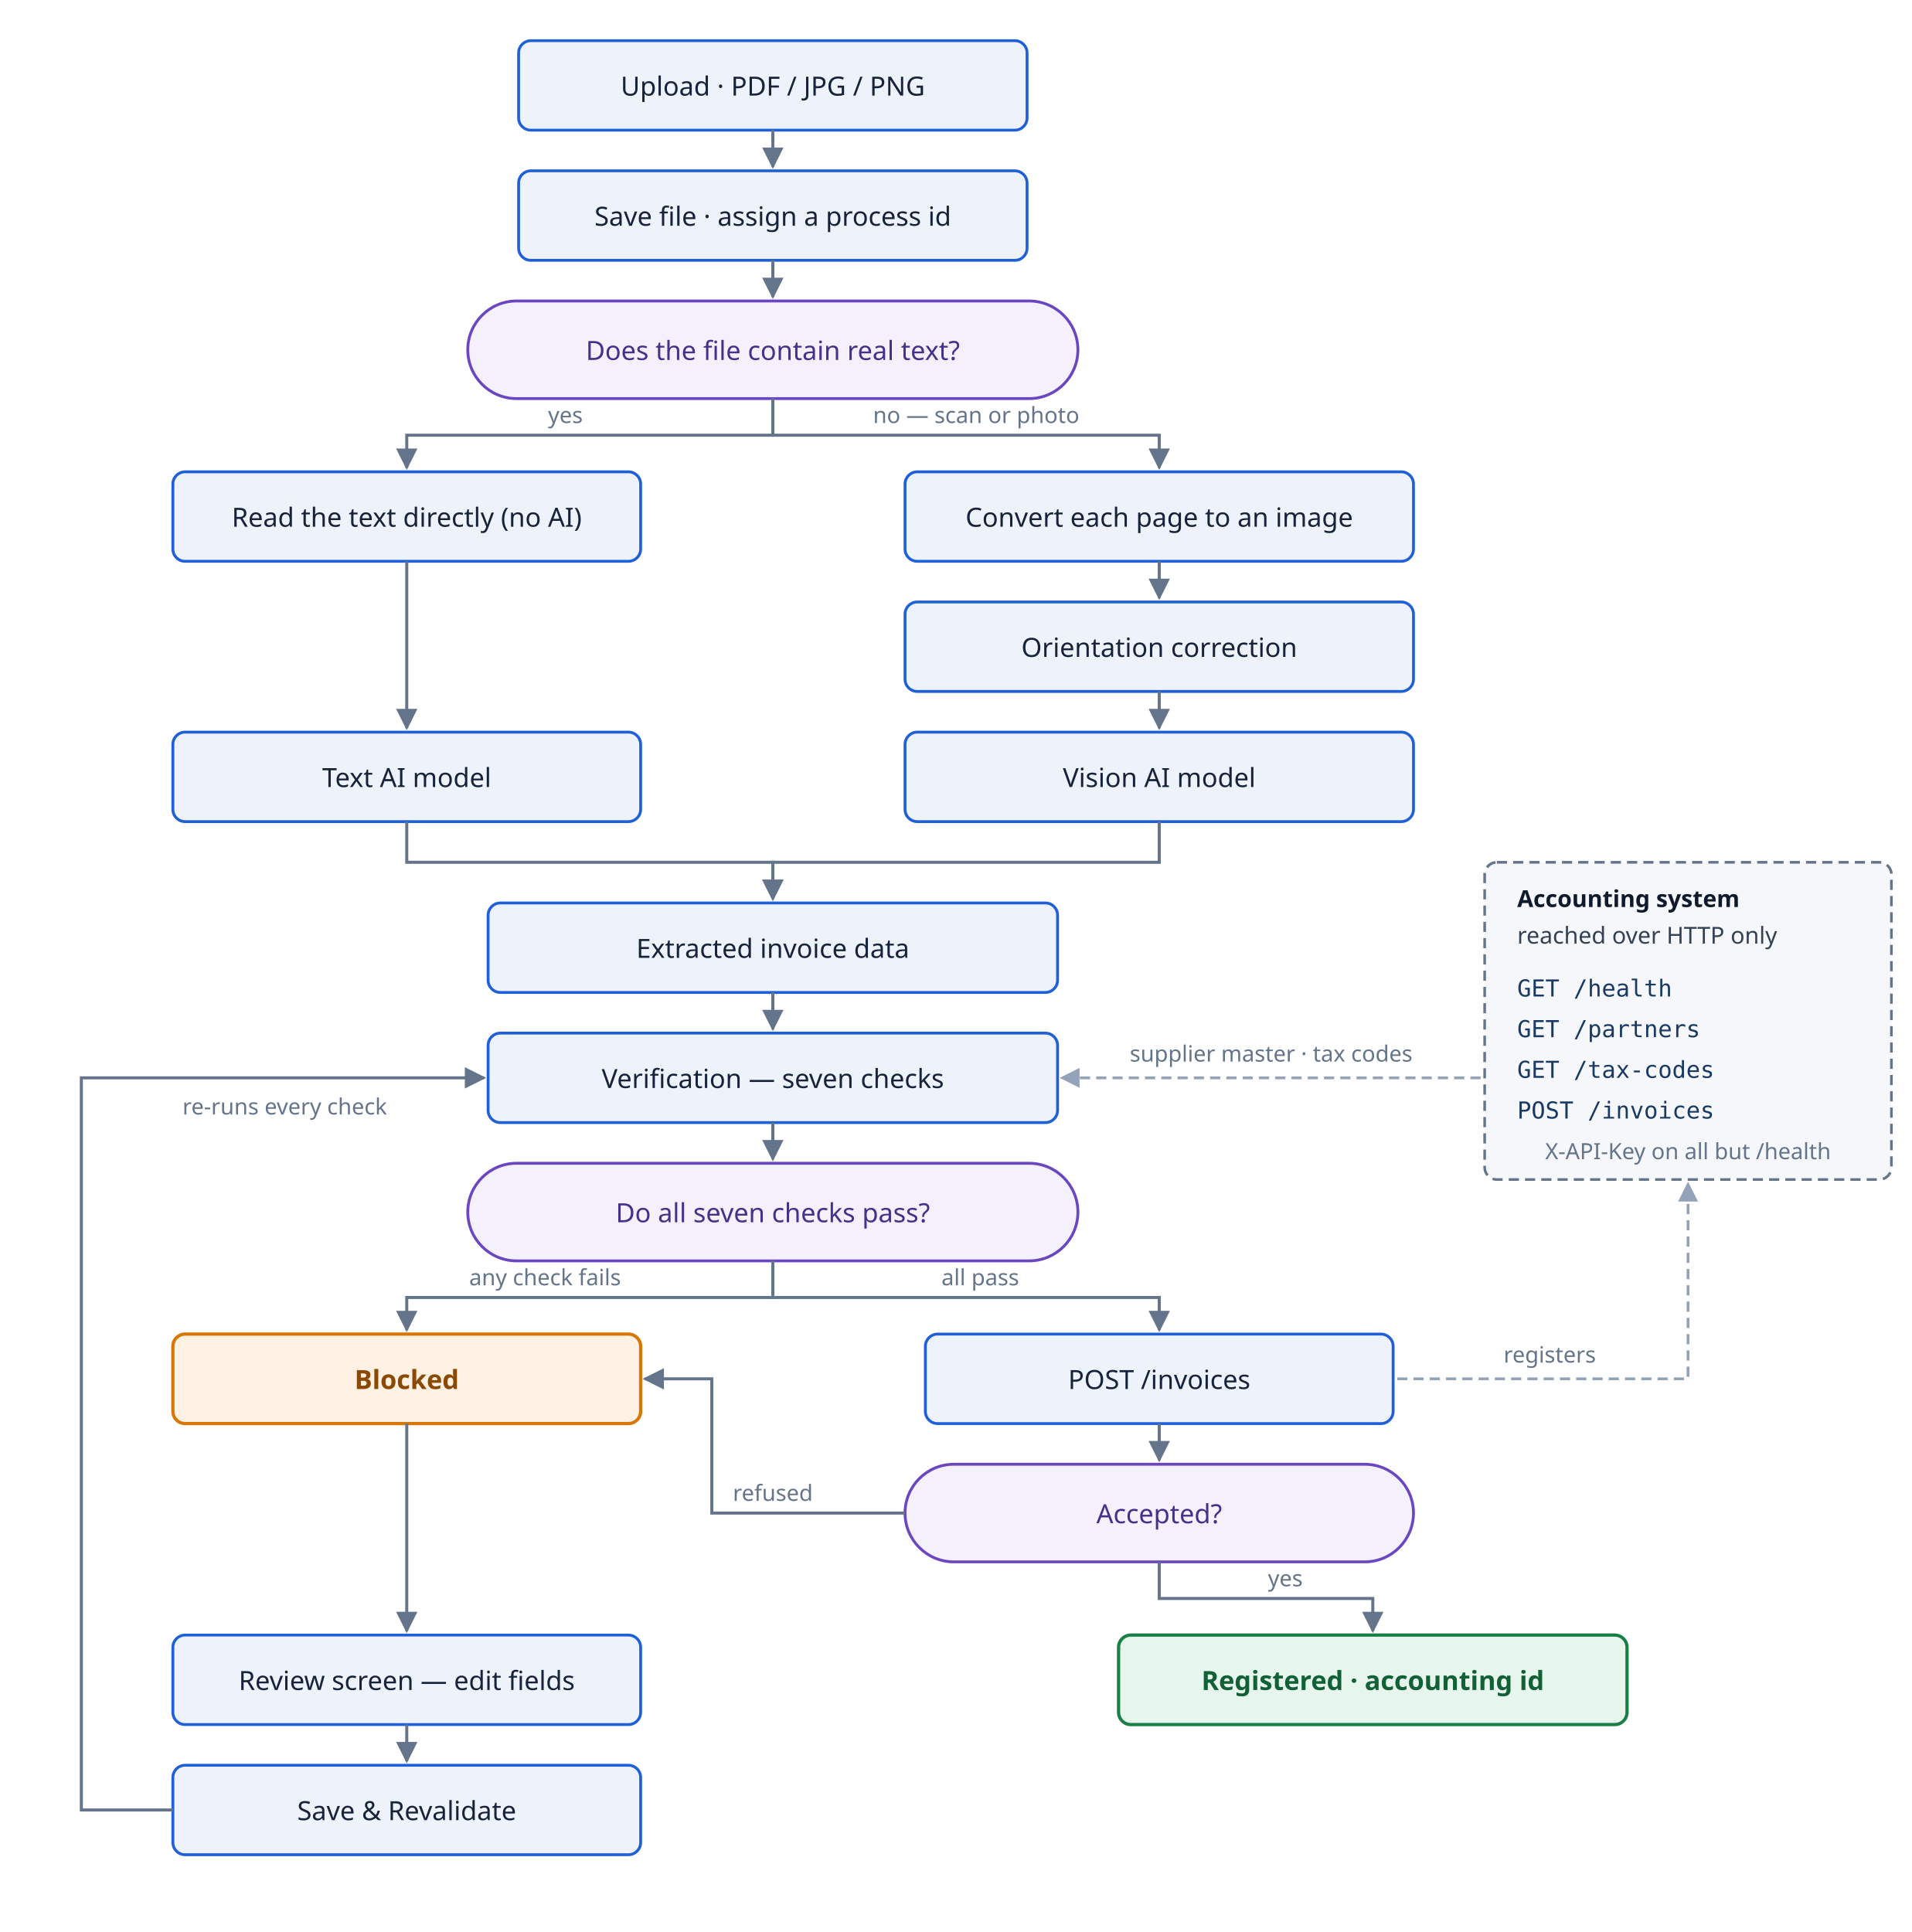
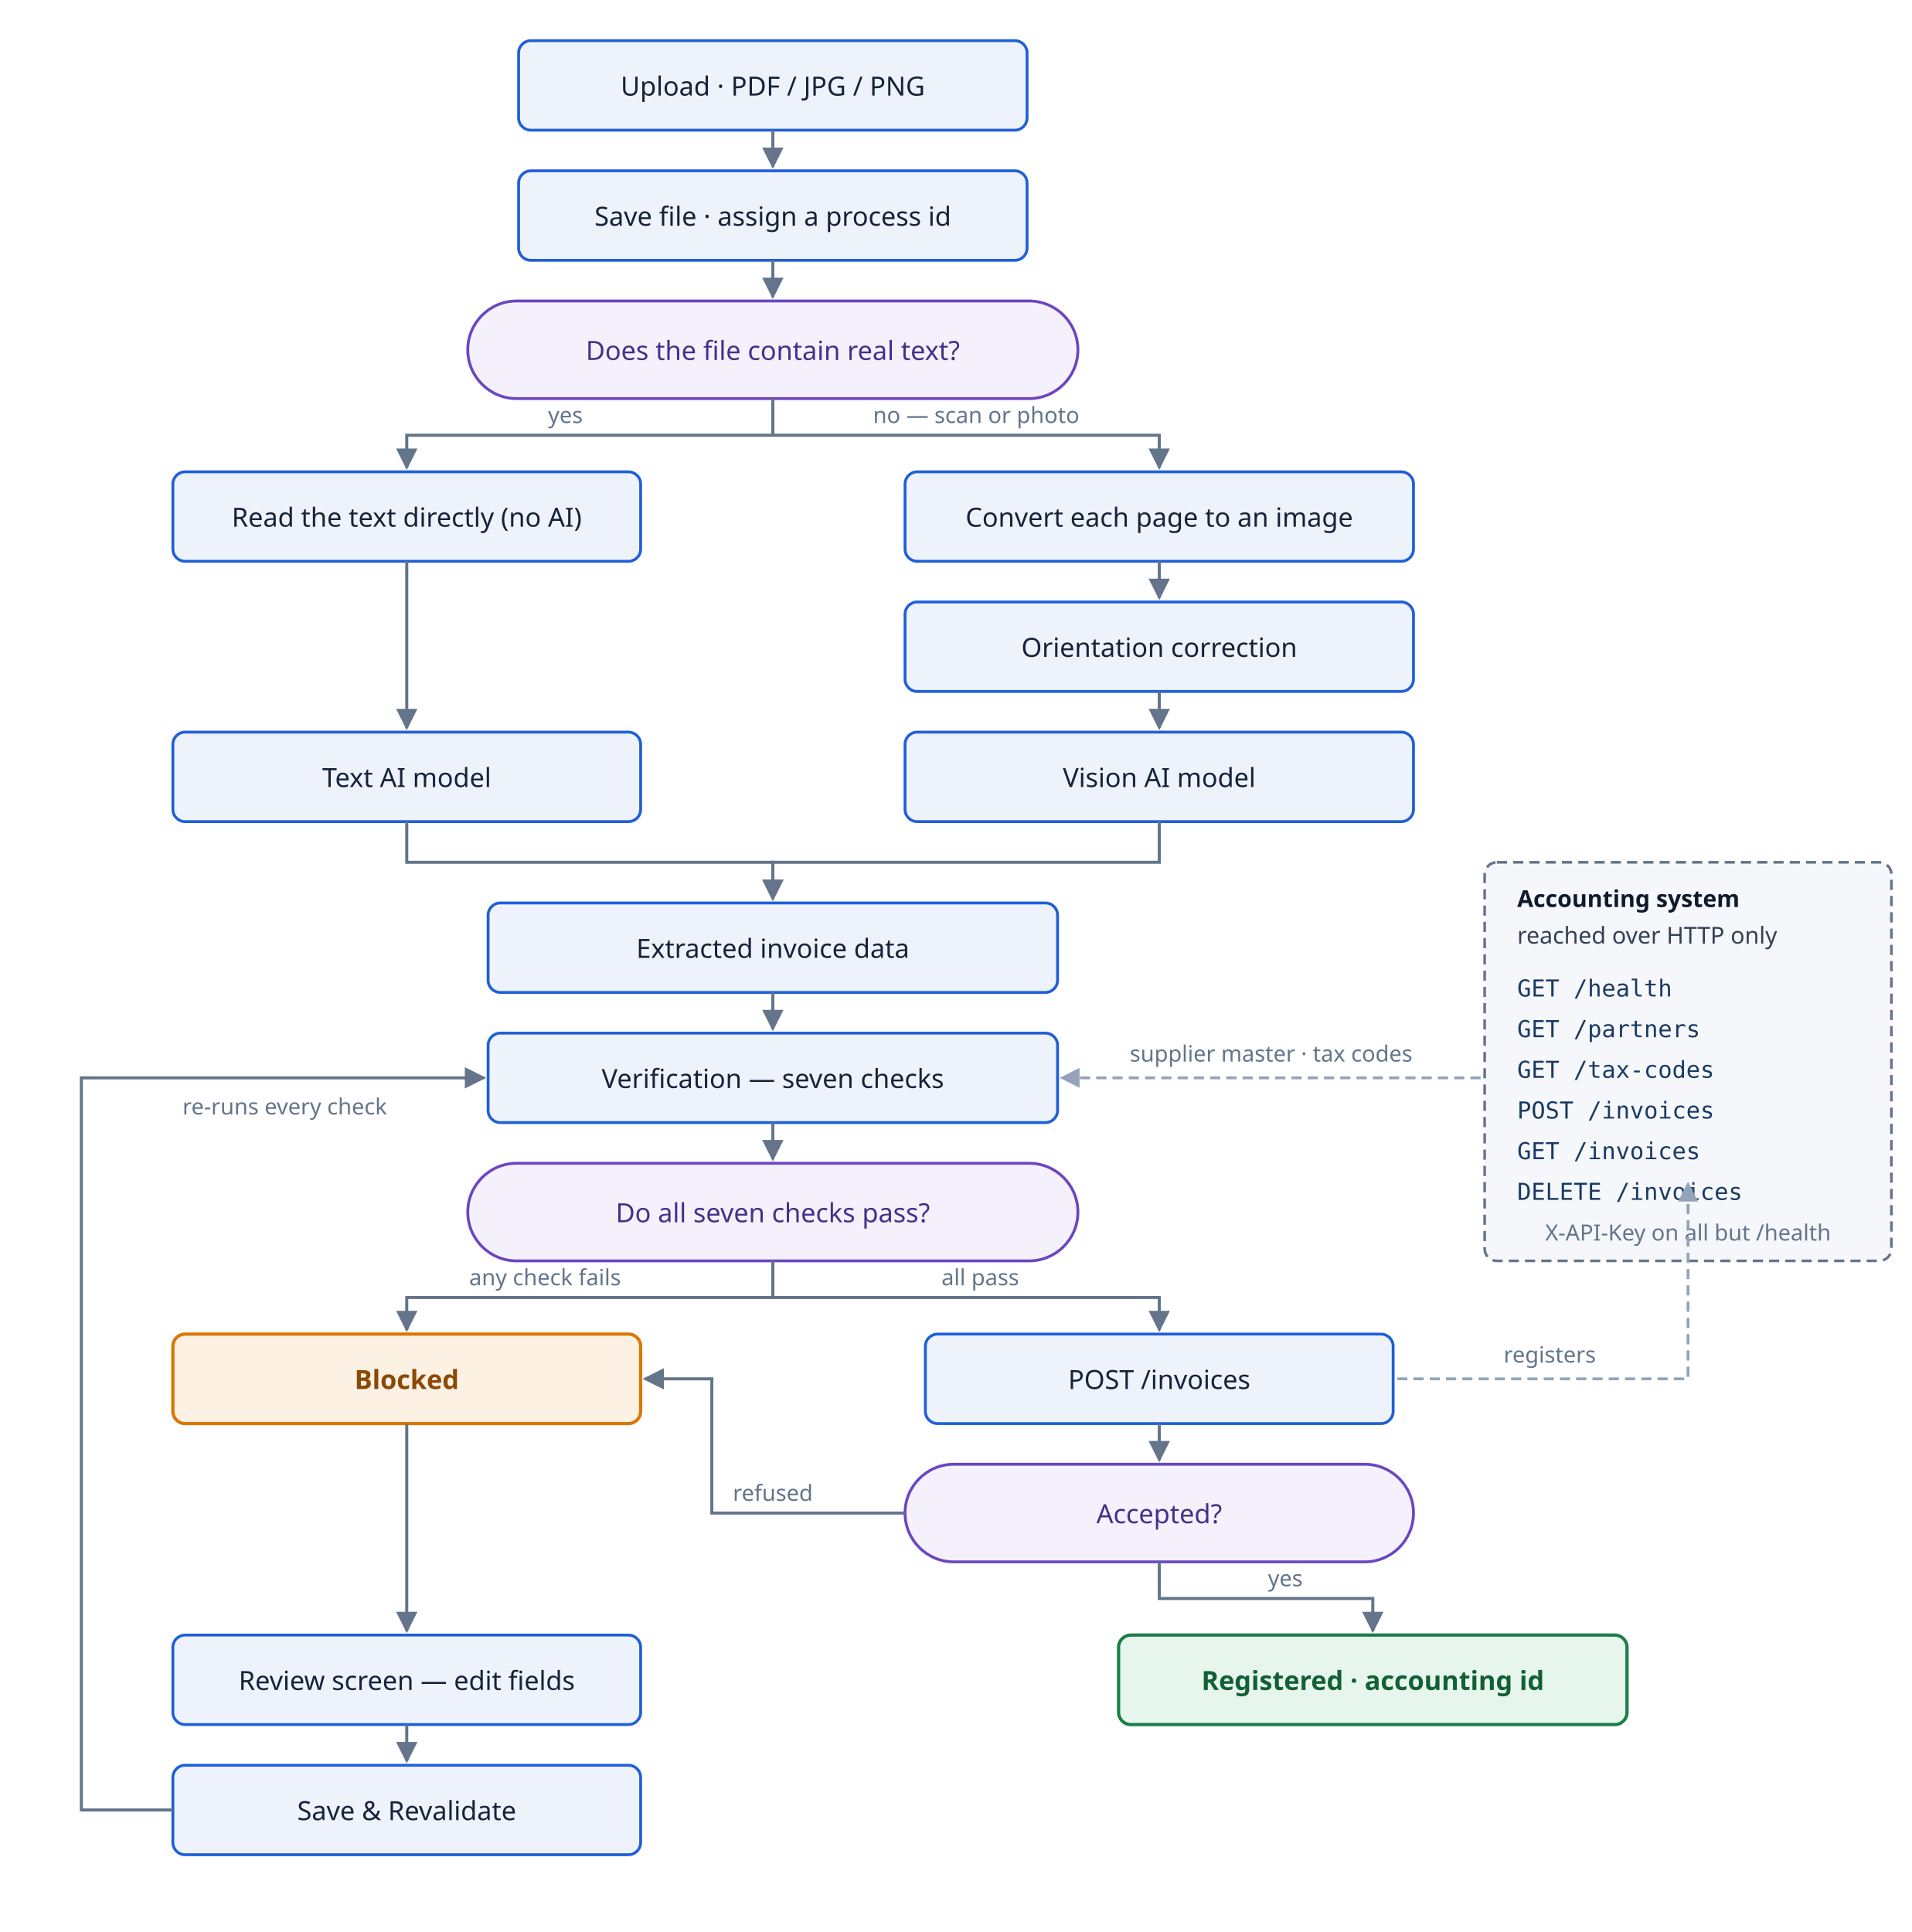
<svg xmlns="http://www.w3.org/2000/svg" viewBox="0 0 940 950" width="940" height="950" font-family="Segoe UI, system-ui, sans-serif">
  <defs>
    <marker id="a" viewBox="0 0 10 10" refX="9" refY="5" markerWidth="7" markerHeight="7" orient="auto-start-reverse">
      <path d="M 0 0 L 10 5 L 0 10 z" fill="#64748b" />
    </marker>
    <marker id="ad" viewBox="0 0 10 10" refX="9" refY="5" markerWidth="7" markerHeight="7" orient="auto-start-reverse">
      <path d="M 0 0 L 10 5 L 0 10 z" fill="#94a3b8" />
    </marker>
  </defs>
  <style>
    .box  { fill:#eef3fb; stroke:#1f5fd8; stroke-width:1.4; }
    .dec  { fill:#f4f1fc; stroke:#6b46c1; stroke-width:1.4; }
    .warn { fill:#fdf1e3; stroke:#d97706; stroke-width:1.6; }
    .good { fill:#e7f6ed; stroke:#1a7f47; stroke-width:1.6; }
    .api  { fill:#f5f7fa; stroke:#64748b; stroke-width:1.3; stroke-dasharray:5 3; }
    .t    { font-size:13px; fill:#16233a; text-anchor:middle; }
    .td   { font-size:13px; fill:#43318a; text-anchor:middle; }
    .tw   { font-size:13px; fill:#8a4a06; text-anchor:middle; font-weight:600; }
    .tg   { font-size:13px; fill:#126035; text-anchor:middle; font-weight:600; }
    .lbl  { font-size:11px; fill:#64748b; text-anchor:middle; }
    .api-t{ font-size:11.5px; fill:#334155; text-anchor:start; }
    .api-h{ font-size:11.5px; fill:#0f1b2d; text-anchor:start; font-weight:700; }
    .mono { font-family:Consolas, monospace; font-size:11.5px; fill:#1a3a63; text-anchor:start; }
    .flow { fill:none; stroke:#64748b; stroke-width:1.5; marker-end:url(#a); }
    .dash { fill:none; stroke:#94a3b8; stroke-width:1.4; stroke-dasharray:5 3; marker-end:url(#ad); }
  </style>
  <rect class="box" x="255" y="20" width="250" height="44" rx="6" />
  <text class="t" x="380" y="47">Upload · PDF / JPG / PNG</text>
  <rect class="box" x="255" y="84" width="250" height="44" rx="6" />
  <text class="t" x="380" y="111">Save file · assign a process id</text>
  <rect class="dec" x="230" y="148" width="300" height="48" rx="24" />
  <text class="td" x="380" y="177">Does the file contain real text?</text>
  <rect class="box" x="85" y="232" width="230" height="44" rx="6" />
  <text class="t" x="200" y="259">Read the text directly (no AI)</text>
  <rect class="box" x="445" y="232" width="250" height="44" rx="6" />
  <text class="t" x="570" y="259">Convert each page to an image</text>
  <rect class="box" x="445" y="296" width="250" height="44" rx="6" />
  <text class="t" x="570" y="323">Orientation correction</text>
  <rect class="box" x="85" y="360" width="230" height="44" rx="6" />
  <text class="t" x="200" y="387">Text AI model</text>
  <rect class="box" x="445" y="360" width="250" height="44" rx="6" />
  <text class="t" x="570" y="387">Vision AI model</text>
  <rect class="box" x="240" y="444" width="280" height="44" rx="6" />
  <text class="t" x="380" y="471">Extracted invoice data</text>
  <rect class="box" x="240" y="508" width="280" height="44" rx="6" />
  <text class="t" x="380" y="535">Verification — seven checks</text>
  <rect class="dec" x="230" y="572" width="300" height="48" rx="24" />
  <text class="td" x="380" y="601">Do all seven checks pass?</text>
  <rect class="warn" x="85" y="656" width="230" height="44" rx="6" />
  <text class="tw" x="200" y="683">Blocked</text>
  <rect class="box" x="455" y="656" width="230" height="44" rx="6" />
  <text class="t" x="570" y="683">POST /invoices</text>
  <rect class="dec" x="445" y="720" width="250" height="48" rx="24" />
  <text class="td" x="570" y="749">Accepted?</text>
  <rect class="good" x="550" y="804" width="250" height="44" rx="6" />
  <text class="tg" x="675" y="831">Registered · accounting id</text>
  <rect class="box" x="85" y="804" width="230" height="44" rx="6" />
  <text class="t" x="200" y="831">Review screen — edit fields</text>
  <rect class="box" x="85" y="868" width="230" height="44" rx="6" />
  <text class="t" x="200" y="895">Save &amp; Revalidate</text>
-   <rect class="api" x="730" y="424" width="200" height="156" rx="6" />
+   <rect class="api" x="730" y="424" width="200" height="196" rx="6" />
  <text class="api-h" x="746" y="446">Accounting system</text>
  <text class="api-t" x="746" y="464">reached over HTTP only</text>
  <text class="mono" x="746" y="490">GET /health</text>
  <text class="mono" x="746" y="510">GET /partners</text>
  <text class="mono" x="746" y="530">GET /tax-codes</text>
  <text class="mono" x="746" y="550">POST /invoices</text>
-   <text class="lbl" x="830" y="570" text-anchor="middle">X-API-Key on all but /health</text>
+   <text class="mono" x="746" y="570">GET /invoices</text>
+   <text class="mono" x="746" y="590">DELETE /invoices</text>
+   <text class="lbl" x="830" y="610" text-anchor="middle">X-API-Key on all but /health</text>
  <path class="flow" d="M 380 64 L 380 82" />
  <path class="flow" d="M 380 128 L 380 146" />
  <path class="flow" d="M 380 196 L 380 214 L 200 214 L 200 230" />
  <path class="flow" d="M 380 196 L 380 214 L 570 214 L 570 230" />
  <text class="lbl" x="278" y="208">yes</text>
  <text class="lbl" x="480" y="208">no — scan or photo</text>
  <path class="flow" d="M 200 276 L 200 358" />
  <path class="flow" d="M 570 276 L 570 294" />
  <path class="flow" d="M 570 340 L 570 358" />
  <path class="flow" d="M 200 404 L 200 424 L 380 424 L 380 442" />
  <path class="flow" d="M 570 404 L 570 424 L 380 424 L 380 442" />
  <path class="flow" d="M 380 488 L 380 506" />
  <path class="flow" d="M 380 552 L 380 570" />
  <path class="flow" d="M 380 620 L 380 638 L 200 638 L 200 654" />
  <path class="flow" d="M 380 620 L 380 638 L 570 638 L 570 654" />
  <text class="lbl" x="268" y="632">any check fails</text>
  <text class="lbl" x="482" y="632">all pass</text>
  <path class="flow" d="M 570 700 L 570 718" />
  <path class="flow" d="M 570 768 L 570 786 L 675 786 L 675 802" />
  <text class="lbl" x="632" y="780">yes</text>
  <path class="flow" d="M 445 744 L 350 744 L 350 678 L 317 678" />
  <text class="lbl" x="380" y="738">refused</text>
  <path class="flow" d="M 200 700 L 200 802" />
  <path class="flow" d="M 200 848 L 200 866" />
  <path class="flow" d="M 85 890 L 40 890 L 40 530 L 238 530" />
  <text class="lbl" x="140" y="548">re-runs every check</text>
  <path class="dash" d="M 728 530 L 522 530" />
  <text class="lbl" x="625" y="522">supplier master · tax codes</text>
  <path class="dash" d="M 687 678 L 830 678 L 830 582" />
  <text class="lbl" x="762" y="670">registers</text>
</svg>
